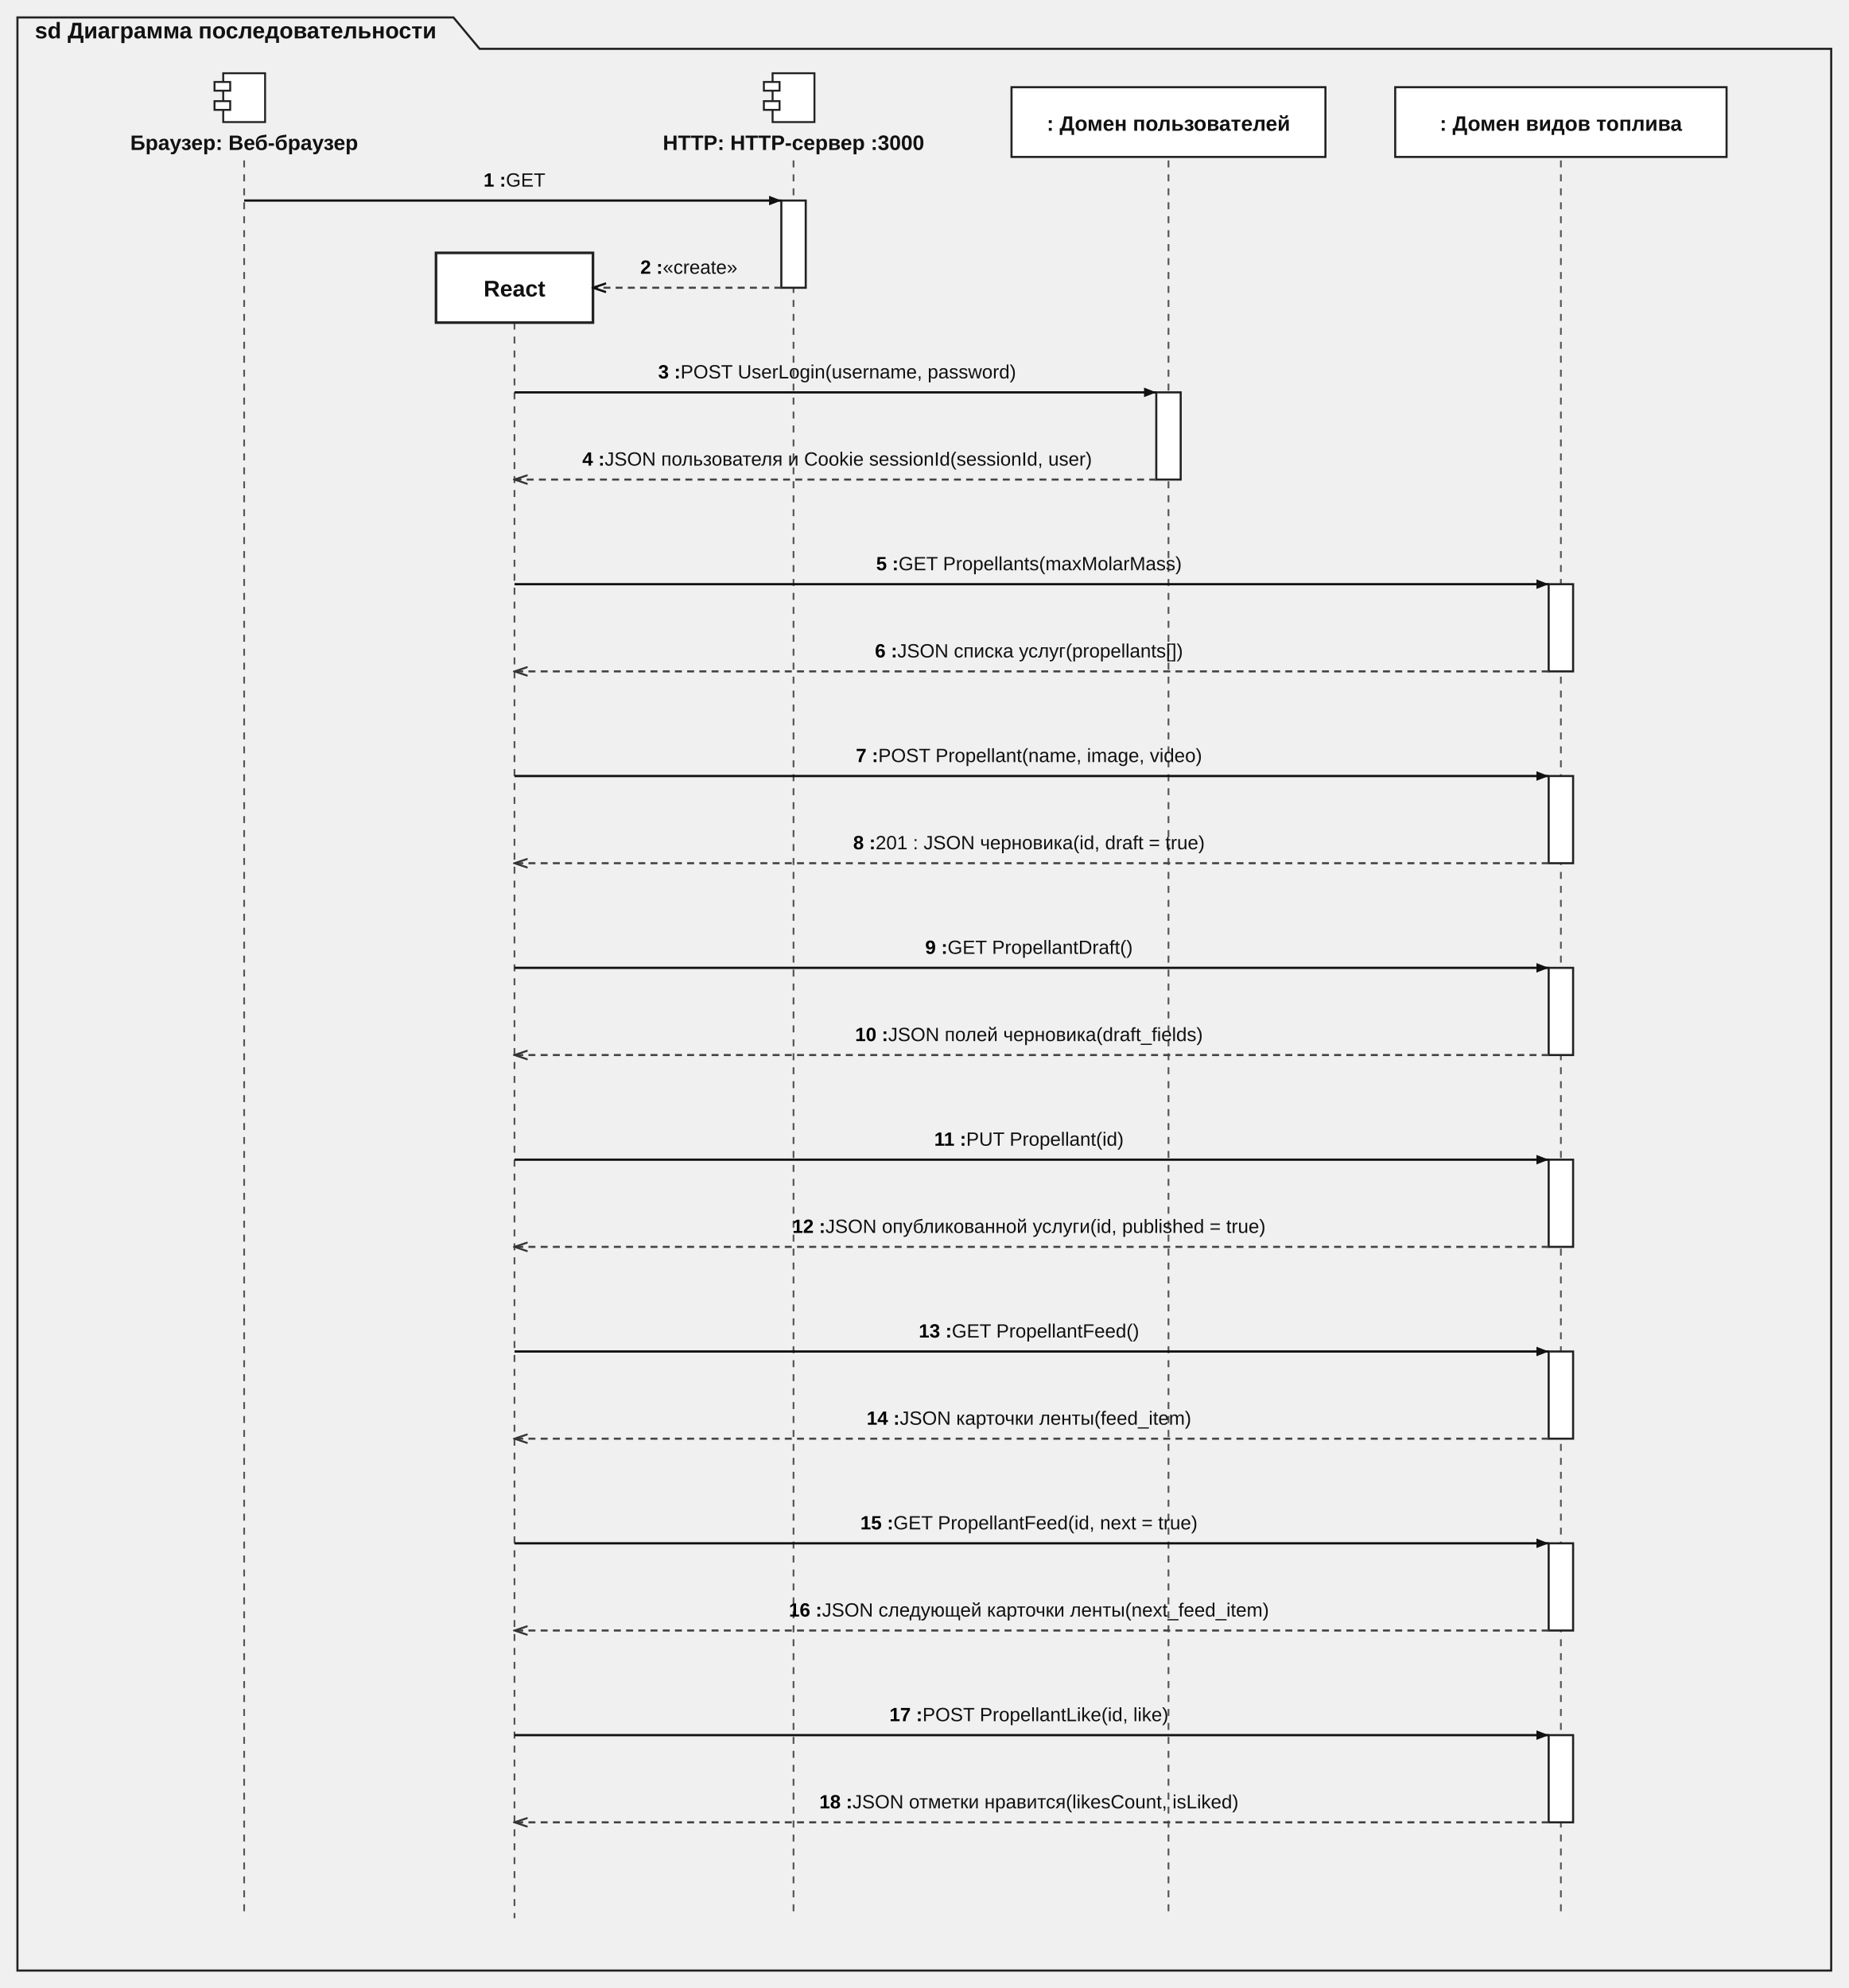
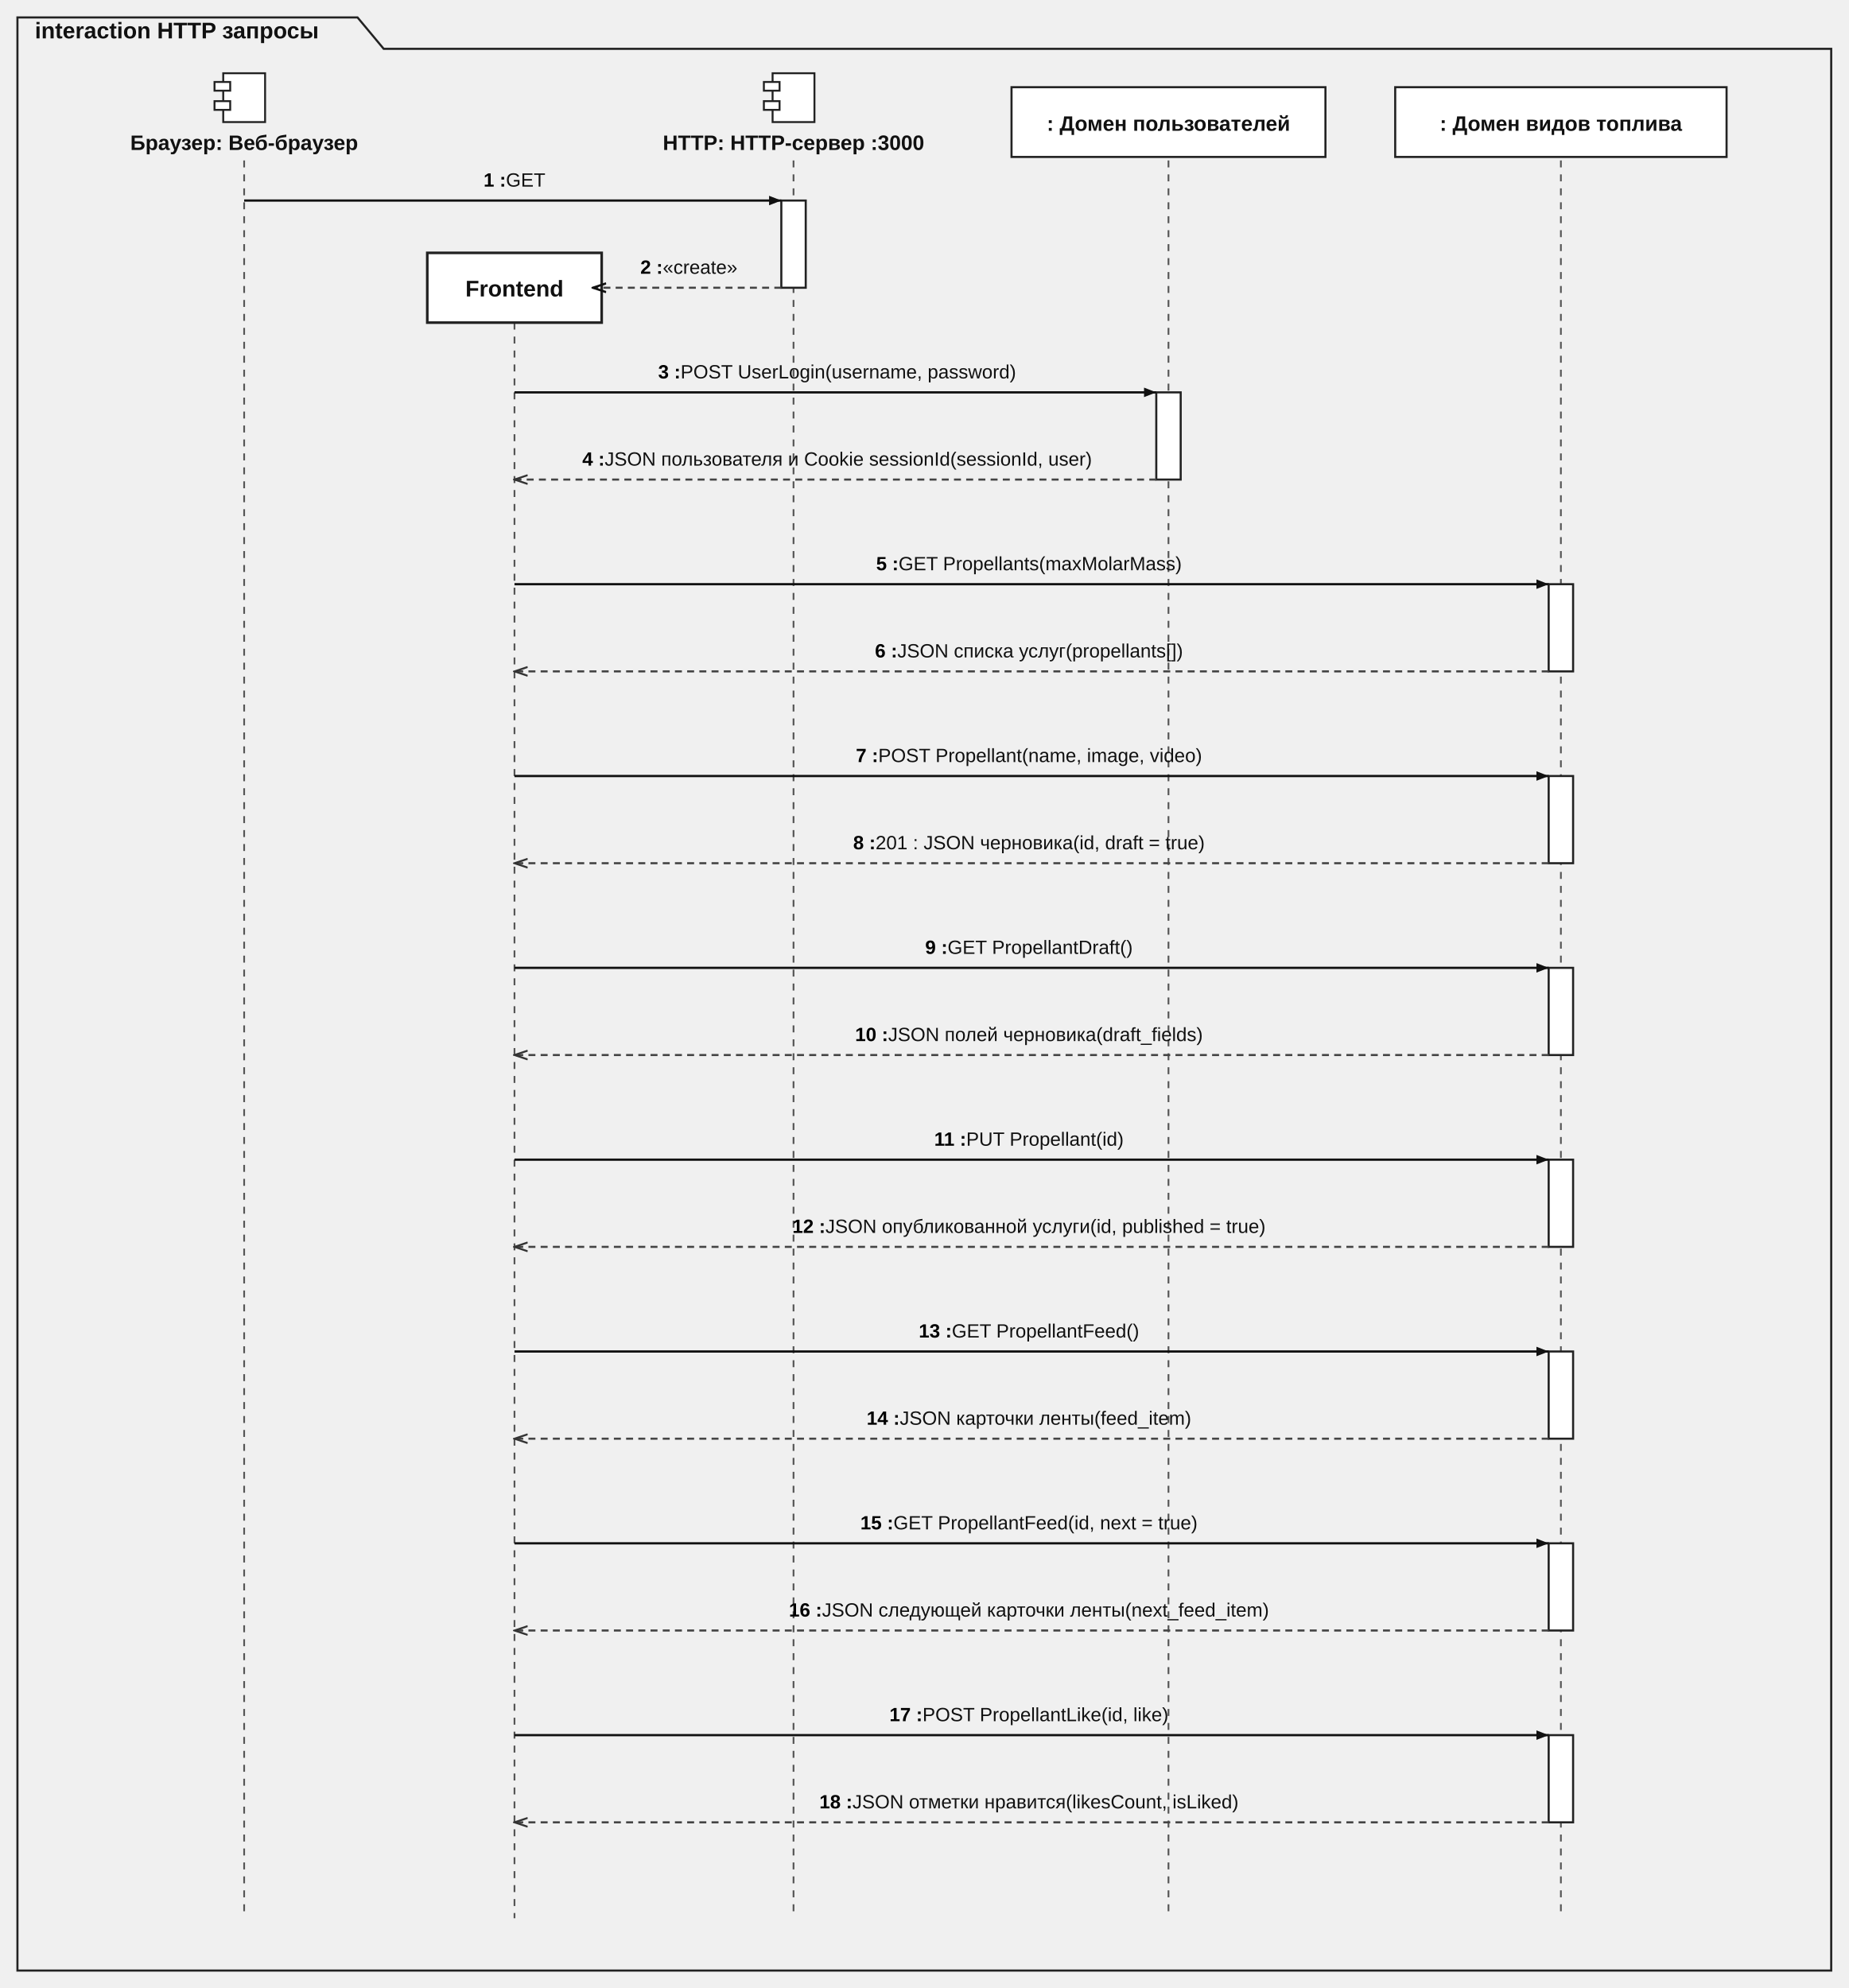
<svg xmlns="http://www.w3.org/2000/svg" viewBox="0 0 1060 1140" width="1060" height="1140" style="background:#ffffff; font-family:'Segoe UI', Arial, sans-serif;">
  <defs>
    <marker id="arrow" viewBox="0 0 10 10" refX="9" refY="5" markerWidth="6" markerHeight="6" orient="auto-start-reverse">
      <path d="M 0 1.5 L 9 5 L 0 8.5 z" fill="#111111" />
    </marker>
    <marker id="async-arrow" viewBox="0 0 10 10" refX="9" refY="5" markerWidth="7" markerHeight="7" orient="auto-start-reverse">
      <path d="M 0 2 L 9 5 L 0 8" fill="none" stroke="#111111" stroke-width="1.5" />
    </marker>
    <marker id="reply-arrow" viewBox="0 0 10 10" refX="9" refY="5" markerWidth="7" markerHeight="7" orient="auto-start-reverse">
      <path d="M 0 2 L 9 5 L 0 8" fill="none" stroke="#333333" stroke-width="1.3" />
    </marker>
  </defs>
  <style>
    .title-box { fill: #ffffff; stroke: #222222; stroke-width: 1.2; }
    .title-txt { font-size: 13px; font-weight: bold; fill: #111111; }
    .lifeline-box { fill: #ffffff; stroke: #222222; stroke-width: 1.2; }
    .lifeline-stem { stroke: #555555; stroke-width: 1; stroke-dasharray: 4,4; }
    .ll-title { font-size: 12px; font-weight: bold; fill: #111111; text-anchor: middle; }
    .react-box { fill: #ffffff; stroke: #222222; stroke-width: 1.5; }
    .react-title { font-size: 13px; font-weight: bold; fill: #111111; text-anchor: middle; }
    .activation-bar { fill: #ffffff; stroke: #222222; stroke-width: 1.2; }
    .msg-synch { stroke: #111111; stroke-width: 1.3; }
    .msg-reply { stroke: #444444; stroke-width: 1.2; stroke-dasharray: 4,3; }
    .msg-lbl { font-size: 11px; fill: #111111; text-anchor: middle; }
    .msg-num { font-weight: bold; fill: #000000; }
    .component-icon { fill: #ffffff; stroke: #222222; stroke-width: 1.1; }
  </style>
-   <path d="M 10 10 L 260 10 L 275 28 L 1050 28 L 1050 1130 L 10 1130 Z" fill="none" stroke="#222222" stroke-width="1.2" />
-   <text x="20" y="22" class="title-txt">sd Диаграмма последовательности</text>
+   <path d="M 10 10 L 205 10 L 220 28 L 1050 28 L 1050 1130 L 10 1130 Z" fill="none" stroke="#222222" stroke-width="1.2" />
+   <text x="20" y="22" class="title-txt">interaction HTTP запросы</text>
  <line x1="140" y1="92" x2="140" y2="1100" class="lifeline-stem" />
  <g id="ll_browser">
    <rect x="128" y="42" width="24" height="28" class="component-icon" />
    <rect x="123" y="47" width="9" height="5" class="component-icon" />
    <rect x="123" y="58" width="9" height="5" class="component-icon" />
    <text x="140" y="86" class="ll-title">Браузер: Веб-браузер</text>
  </g>
  <line x1="295" y1="185" x2="295" y2="1100" class="lifeline-stem" />
-   <g id="ll_react">
-     <rect x="250" y="145" width="90" height="40" class="react-box" />
-     <text x="295" y="170" class="react-title">React</text>
+   <g id="ll_frontend">
+     <rect x="245" y="145" width="100" height="40" class="react-box" />
+     <text x="295" y="170" class="react-title">Frontend</text>
  </g>
  <line x1="455" y1="92" x2="455" y2="1100" class="lifeline-stem" />
  <g id="ll_server">
    <rect x="443" y="42" width="24" height="28" class="component-icon" />
    <rect x="438" y="47" width="9" height="5" class="component-icon" />
    <rect x="438" y="58" width="9" height="5" class="component-icon" />
    <text x="455" y="86" class="ll-title">HTTP: HTTP-сервер :3000</text>
  </g>
  <line x1="670" y1="92" x2="670" y2="1100" class="lifeline-stem" />
  <g id="ll_users">
    <rect x="580" y="50" width="180" height="40" class="lifeline-box" />
    <text x="670" y="75" class="ll-title">: Домен пользователей</text>
  </g>
  <line x1="895" y1="92" x2="895" y2="1100" class="lifeline-stem" />
  <g id="ll_propellants">
    <rect x="800" y="50" width="190" height="40" class="lifeline-box" />
    <text x="895" y="75" class="ll-title">: Домен видов топлива</text>
  </g>
  <rect x="448" y="115" width="14" height="50" class="activation-bar" />
  <rect x="663" y="225" width="14" height="50" class="activation-bar" />
  <rect x="888" y="335" width="14" height="50" class="activation-bar" />
  <rect x="888" y="445" width="14" height="50" class="activation-bar" />
  <rect x="888" y="555" width="14" height="50" class="activation-bar" />
  <rect x="888" y="665" width="14" height="50" class="activation-bar" />
  <rect x="888" y="775" width="14" height="50" class="activation-bar" />
  <rect x="888" y="885" width="14" height="50" class="activation-bar" />
  <rect x="888" y="995" width="14" height="50" class="activation-bar" />
  <line x1="140" y1="115" x2="448" y2="115" class="msg-synch" marker-end="url(#arrow)" />
  <text x="295" y="107" class="msg-lbl">
    <tspan class="msg-num">1 : </tspan>GET</text>
  <line x1="448" y1="165" x2="340" y2="165" class="msg-reply" marker-end="url(#async-arrow)" />
  <text x="395" y="157" class="msg-lbl">
    <tspan class="msg-num">2 : </tspan>«create»</text>
  <line x1="295" y1="225" x2="663" y2="225" class="msg-synch" marker-end="url(#arrow)" />
  <text x="480" y="217" class="msg-lbl">
    <tspan class="msg-num">3 : </tspan>POST UserLogin(username, password)</text>
  <line x1="663" y1="275" x2="295" y2="275" class="msg-reply" marker-end="url(#reply-arrow)" />
  <text x="480" y="267" class="msg-lbl">
    <tspan class="msg-num">4 : </tspan>JSON пользователя и Cookie sessionId(sessionId, user)</text>
  <line x1="295" y1="335" x2="888" y2="335" class="msg-synch" marker-end="url(#arrow)" />
  <text x="590" y="327" class="msg-lbl">
    <tspan class="msg-num">5 : </tspan>GET Propellants(maxMolarMass)</text>
  <line x1="888" y1="385" x2="295" y2="385" class="msg-reply" marker-end="url(#reply-arrow)" />
  <text x="590" y="377" class="msg-lbl">
    <tspan class="msg-num">6 : </tspan>JSON списка услуг(propellants[])</text>
  <line x1="295" y1="445" x2="888" y2="445" class="msg-synch" marker-end="url(#arrow)" />
  <text x="590" y="437" class="msg-lbl">
    <tspan class="msg-num">7 : </tspan>POST Propellant(name, image, video)</text>
  <line x1="888" y1="495" x2="295" y2="495" class="msg-reply" marker-end="url(#reply-arrow)" />
  <text x="590" y="487" class="msg-lbl">
    <tspan class="msg-num">8 : </tspan>201 : JSON черновика(id, draft = true)</text>
  <line x1="295" y1="555" x2="888" y2="555" class="msg-synch" marker-end="url(#arrow)" />
  <text x="590" y="547" class="msg-lbl">
    <tspan class="msg-num">9 : </tspan>GET PropellantDraft()</text>
  <line x1="888" y1="605" x2="295" y2="605" class="msg-reply" marker-end="url(#reply-arrow)" />
  <text x="590" y="597" class="msg-lbl">
    <tspan class="msg-num">10 : </tspan>JSON полей черновика(draft_fields)</text>
  <line x1="295" y1="665" x2="888" y2="665" class="msg-synch" marker-end="url(#arrow)" />
  <text x="590" y="657" class="msg-lbl">
    <tspan class="msg-num">11 : </tspan>PUT Propellant(id)</text>
  <line x1="888" y1="715" x2="295" y2="715" class="msg-reply" marker-end="url(#reply-arrow)" />
  <text x="590" y="707" class="msg-lbl">
    <tspan class="msg-num">12 : </tspan>JSON опубликованной услуги(id, published = true)</text>
  <line x1="295" y1="775" x2="888" y2="775" class="msg-synch" marker-end="url(#arrow)" />
  <text x="590" y="767" class="msg-lbl">
    <tspan class="msg-num">13 : </tspan>GET PropellantFeed()</text>
  <line x1="888" y1="825" x2="295" y2="825" class="msg-reply" marker-end="url(#reply-arrow)" />
  <text x="590" y="817" class="msg-lbl">
    <tspan class="msg-num">14 : </tspan>JSON карточки ленты(feed_item)</text>
  <line x1="295" y1="885" x2="888" y2="885" class="msg-synch" marker-end="url(#arrow)" />
  <text x="590" y="877" class="msg-lbl">
    <tspan class="msg-num">15 : </tspan>GET PropellantFeed(id, next = true)</text>
  <line x1="888" y1="935" x2="295" y2="935" class="msg-reply" marker-end="url(#reply-arrow)" />
  <text x="590" y="927" class="msg-lbl">
    <tspan class="msg-num">16 : </tspan>JSON следующей карточки ленты(next_feed_item)</text>
  <line x1="295" y1="995" x2="888" y2="995" class="msg-synch" marker-end="url(#arrow)" />
  <text x="590" y="987" class="msg-lbl">
    <tspan class="msg-num">17 : </tspan>POST PropellantLike(id, like)</text>
  <line x1="888" y1="1045" x2="295" y2="1045" class="msg-reply" marker-end="url(#reply-arrow)" />
  <text x="590" y="1037" class="msg-lbl">
    <tspan class="msg-num">18 : </tspan>JSON отметки нравится(likesCount, isLiked)</text>
</svg>
